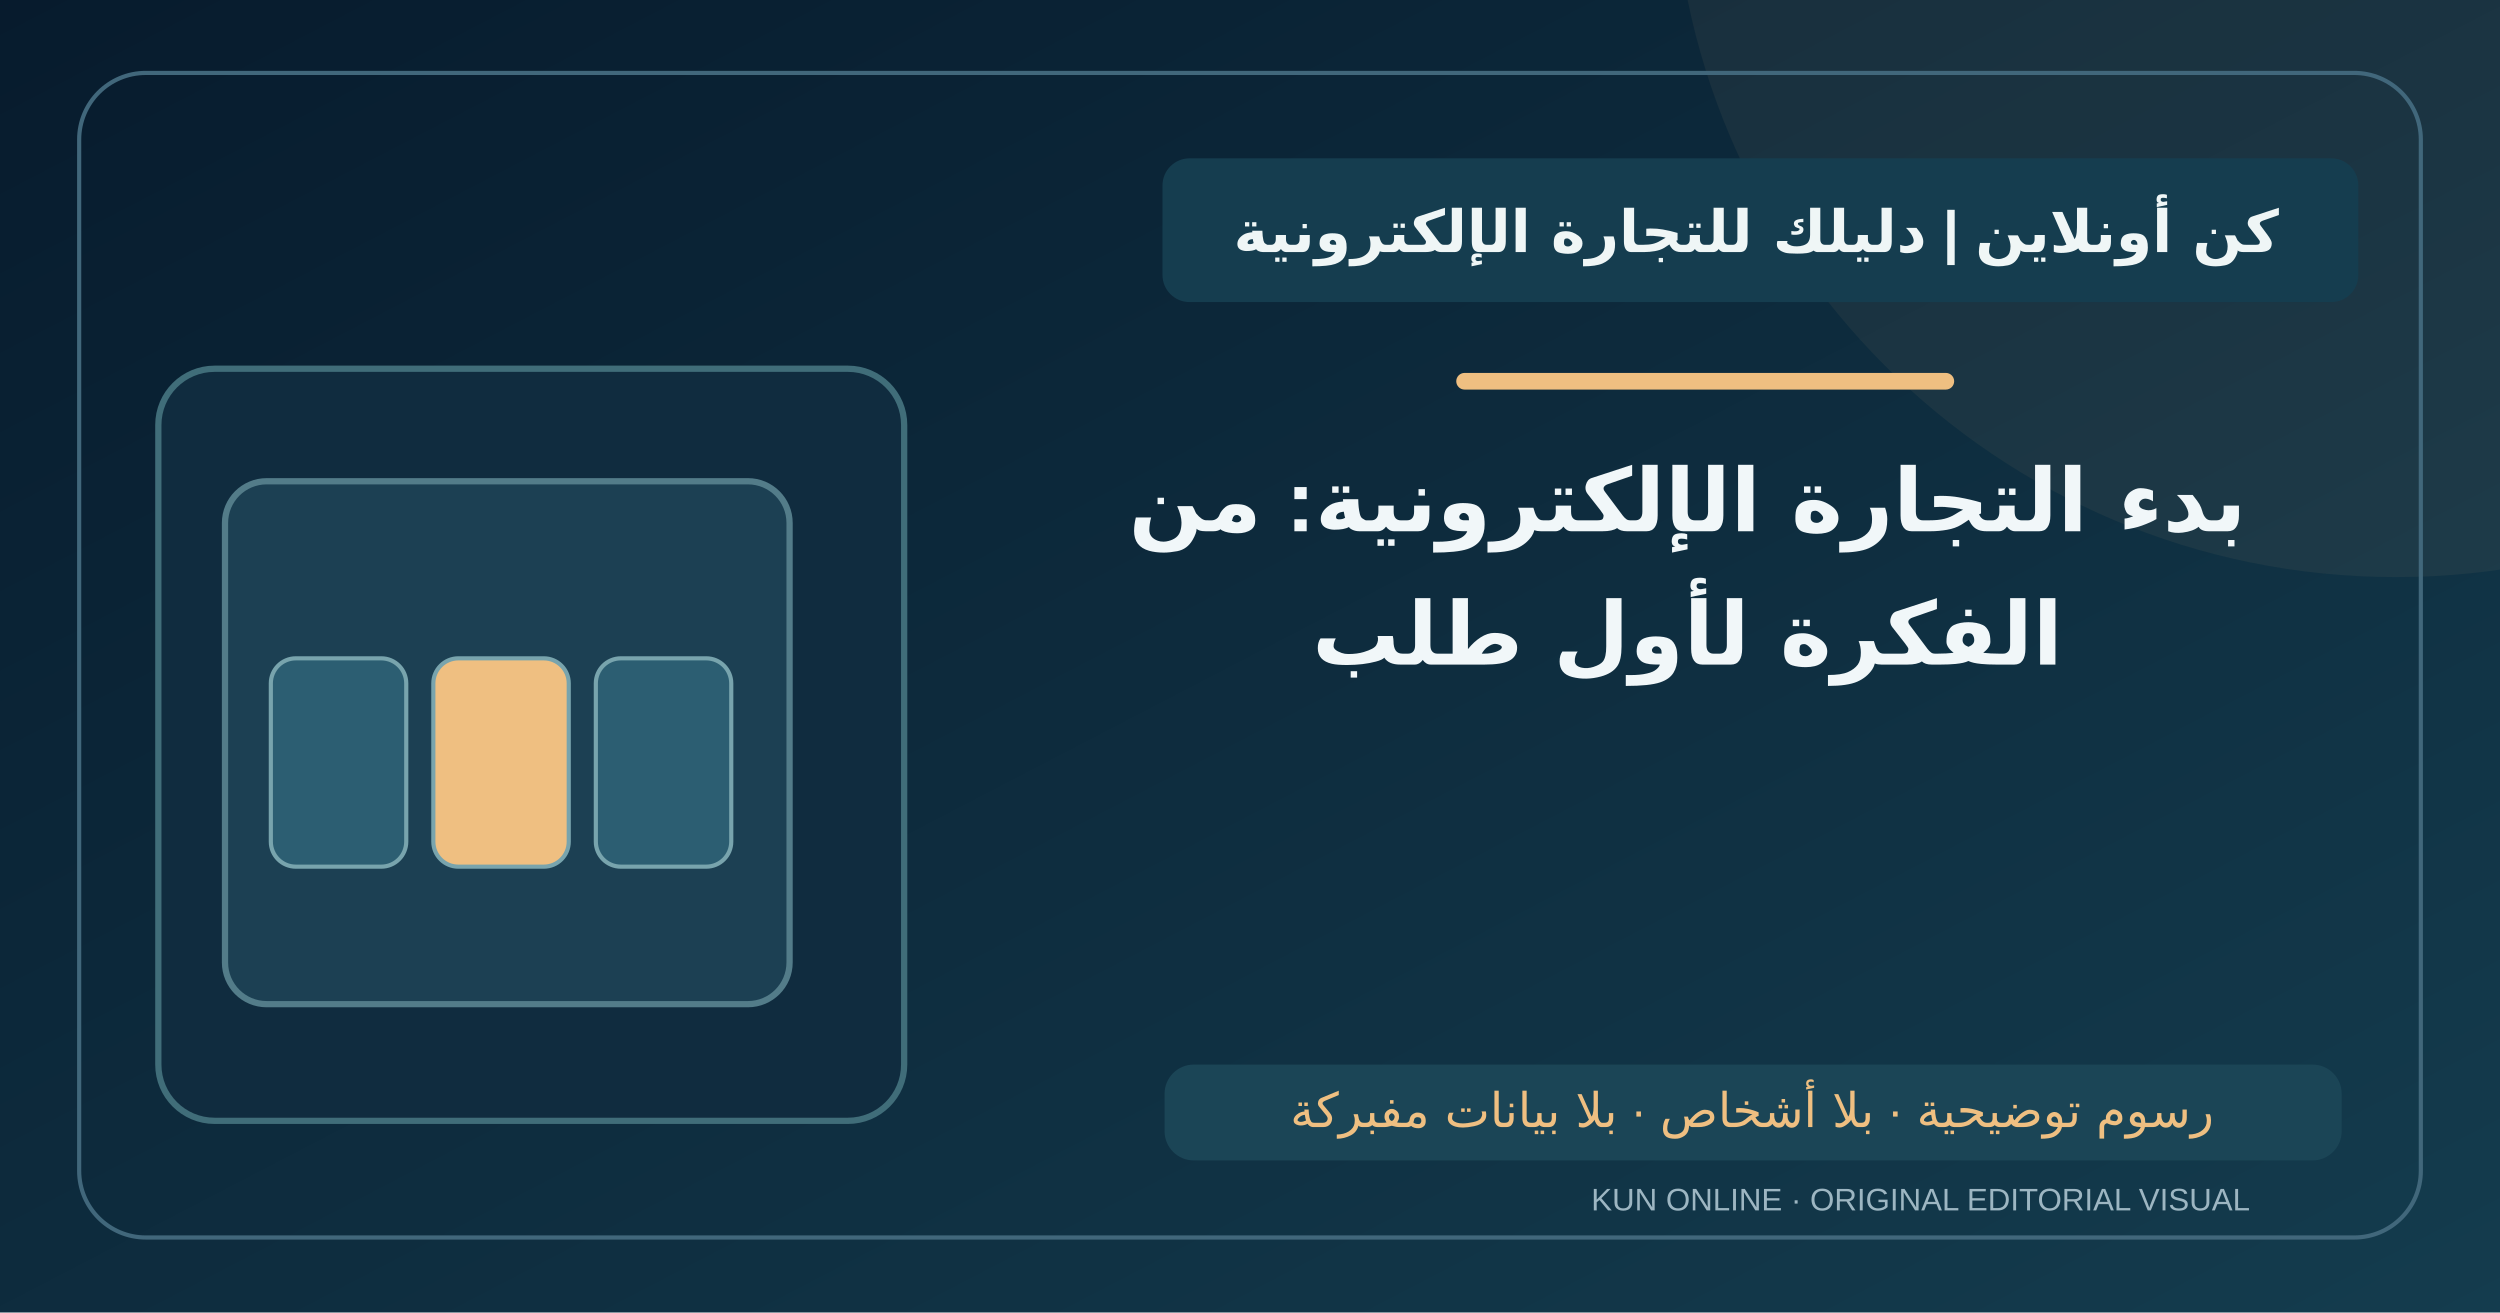
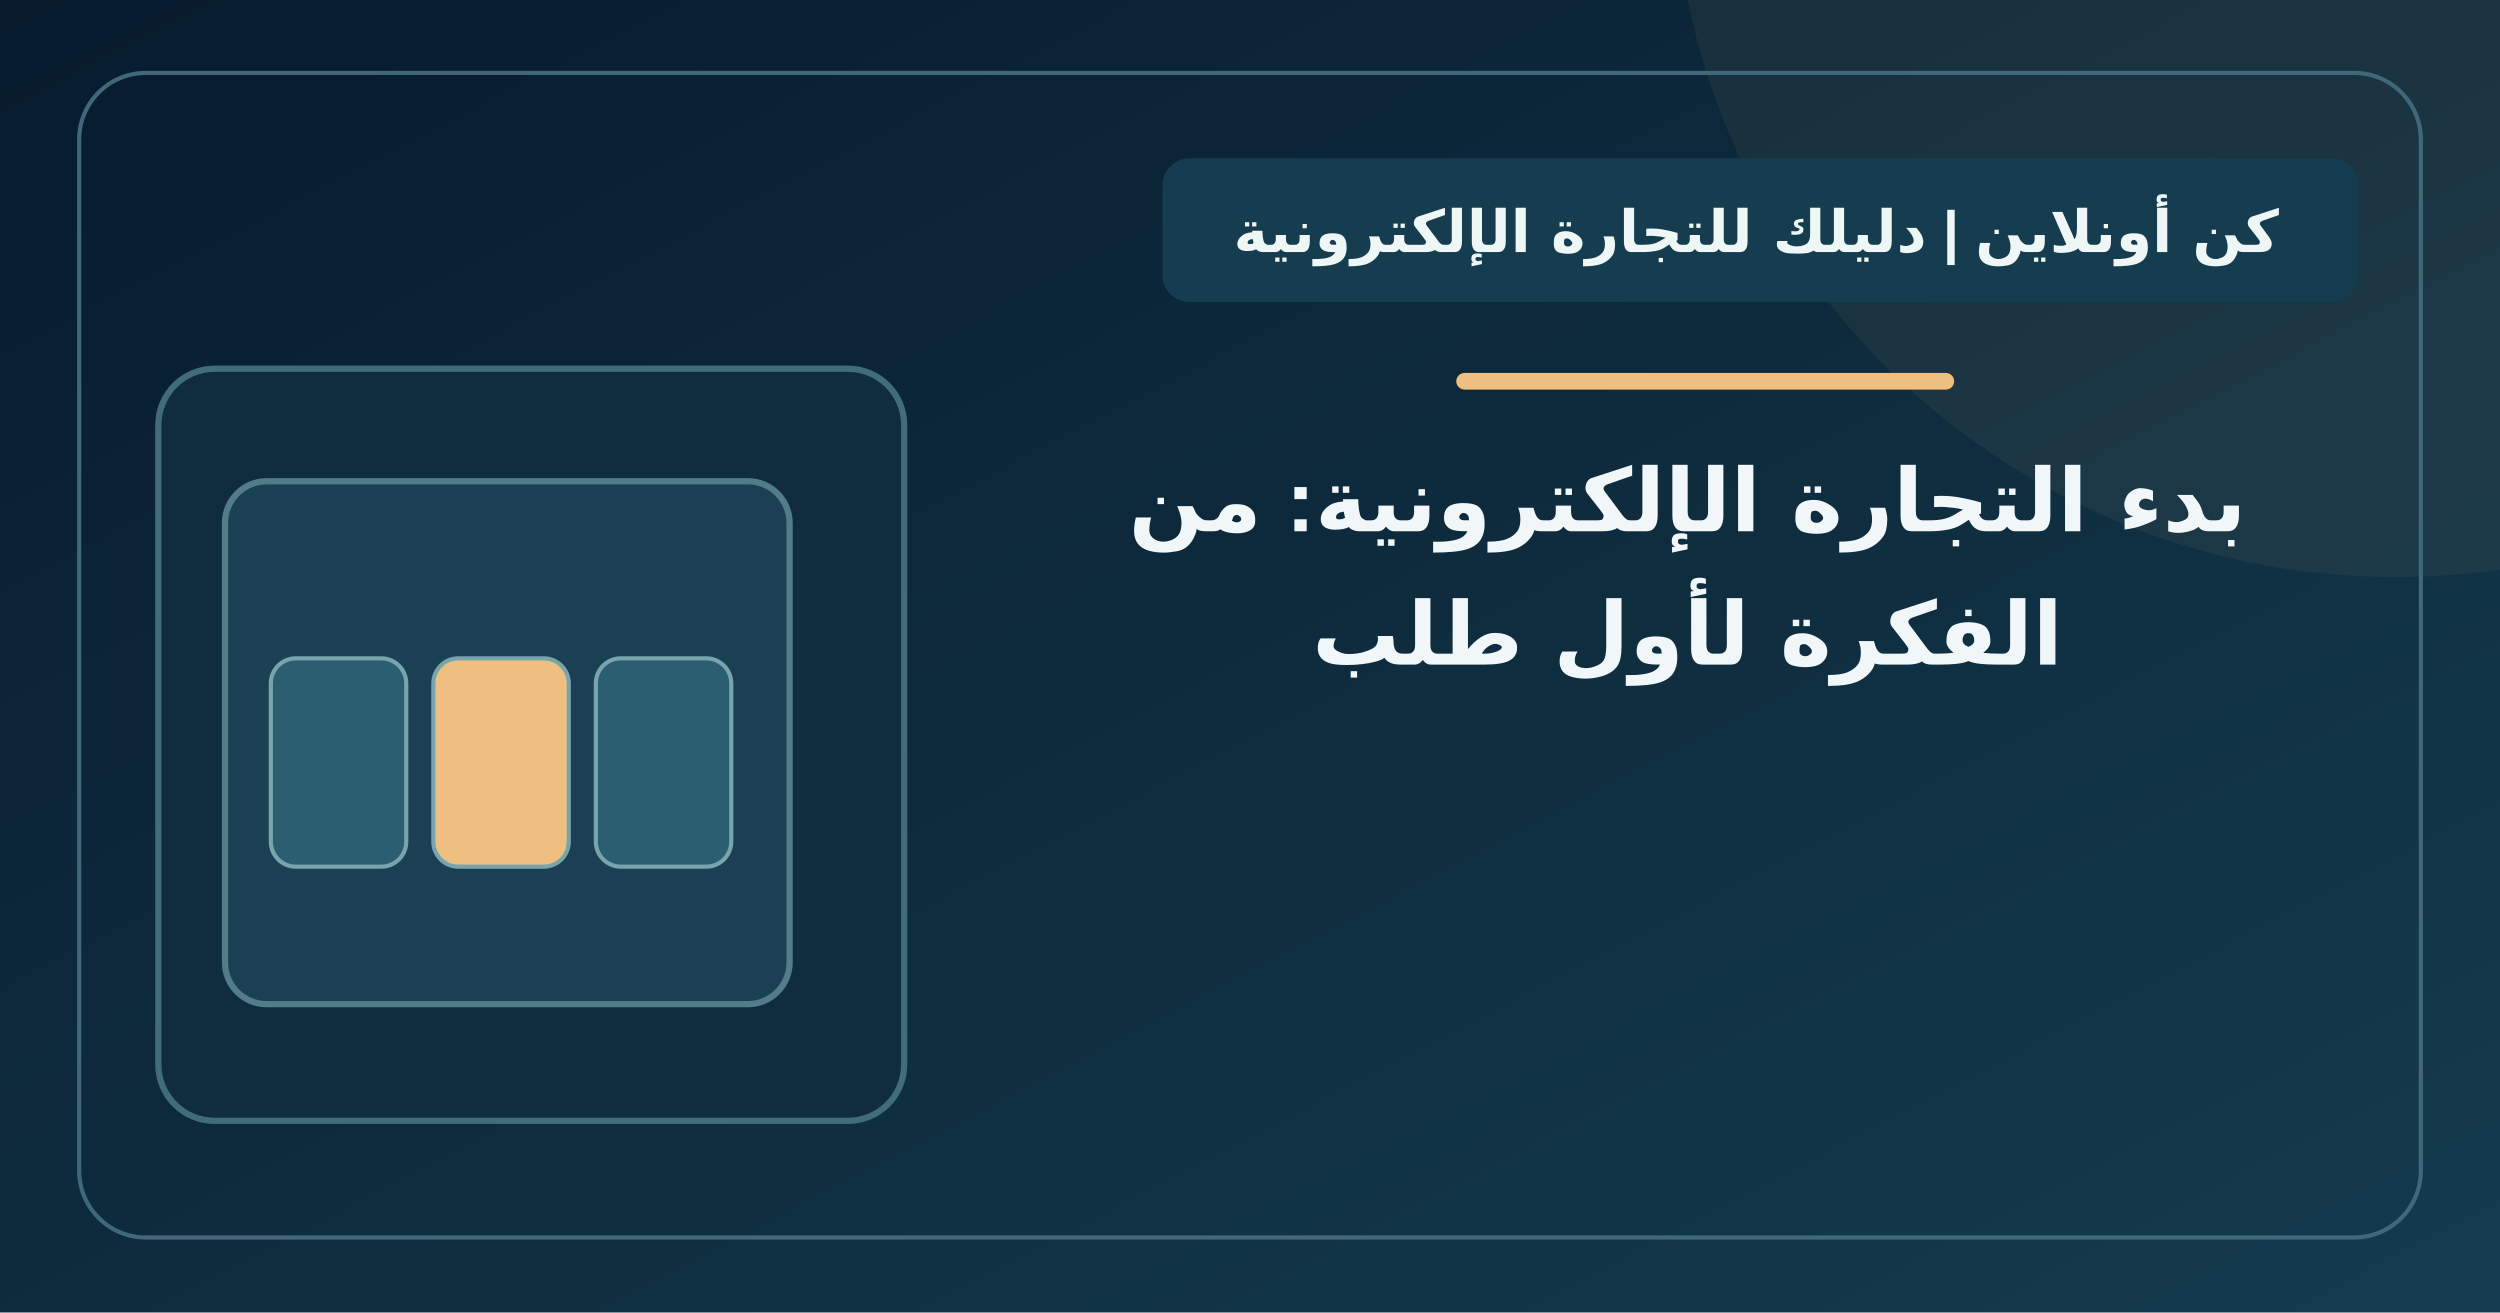
<svg xmlns="http://www.w3.org/2000/svg" width="1200" height="630" viewBox="0 0 1200 630" role="img" aria-labelledby="title desc">
  <defs>
    <linearGradient id="g" x2="1" y2="1">
      <stop stop-color="#071b2d" />
      <stop offset="1" stop-color="#143c4e" />
    </linearGradient>
  </defs>
  <rect width="1200" height="630" fill="url(#g)" />
  <circle cx="1150" cy="-70" r="347" fill="#efbf81" opacity=".06" />
  <rect x="38" y="35" width="1124" height="559" rx="32" fill="none" stroke="#41677b" stroke-width="2" />
  <rect x="76" y="177" width="358" height="361" rx="27" fill="#102c3f" stroke="#406d79" stroke-width="3" />
  <rect x="108" y="231" width="271" height="251" rx="20" fill="#1c4053" stroke="#537c89" stroke-width="3" />
  <rect x="130" y="316" width="65" height="100" rx="12" fill="#2c5e72" stroke="#78a4ad" stroke-width="2" />
  <rect x="208" y="316" width="65" height="100" rx="12" fill="#efbf81" stroke="#78a4ad" stroke-width="2" />
  <rect x="286" y="316" width="65" height="100" rx="12" fill="#2c5e72" stroke="#78a4ad" stroke-width="2" />
  <rect x="558" y="76" width="574" height="69" rx="13" fill="#153d4f" />
  <text x="843" y="121" text-anchor="middle" direction="rtl" font-family="Cairo,Tajawal,Arial,sans-serif" font-size="28" font-weight="700" fill="#eff6f6">كن أونلاين | دليلك للتجارة الإلكترونية</text>
  <rect x="699" y="179" width="239" height="8" rx="4" fill="#efbf81" />
  <text x="810" y="255" text-anchor="middle" direction="rtl" font-family="Cairo,Tajawal,Arial,sans-serif" font-size="42" font-weight="700" fill="#f1f7f9">بدء التجارة الإلكترونية: من</text>
  <text x="810" y="319" text-anchor="middle" direction="rtl" font-family="Cairo,Tajawal,Arial,sans-serif" font-size="42" font-weight="700" fill="#f1f7f9">الفكرة لأول طلب</text>
-   <rect x="559" y="511" width="565" height="46" rx="14" fill="#1b4556" />
-   <text x="841" y="541" text-anchor="middle" direction="rtl" font-family="Cairo,Tajawal,Arial,sans-serif" font-size="23" fill="#efbf81">رسوم توضيحية · بلا أشخاص · بلا بيانات مفبركة</text>
-   <text x="1080" y="581" text-anchor="end" font-family="Arial,sans-serif" font-size="15" fill="#9db6c2">KUN ONLINE · ORIGINAL EDITORIAL VISUAL</text>
</svg>
